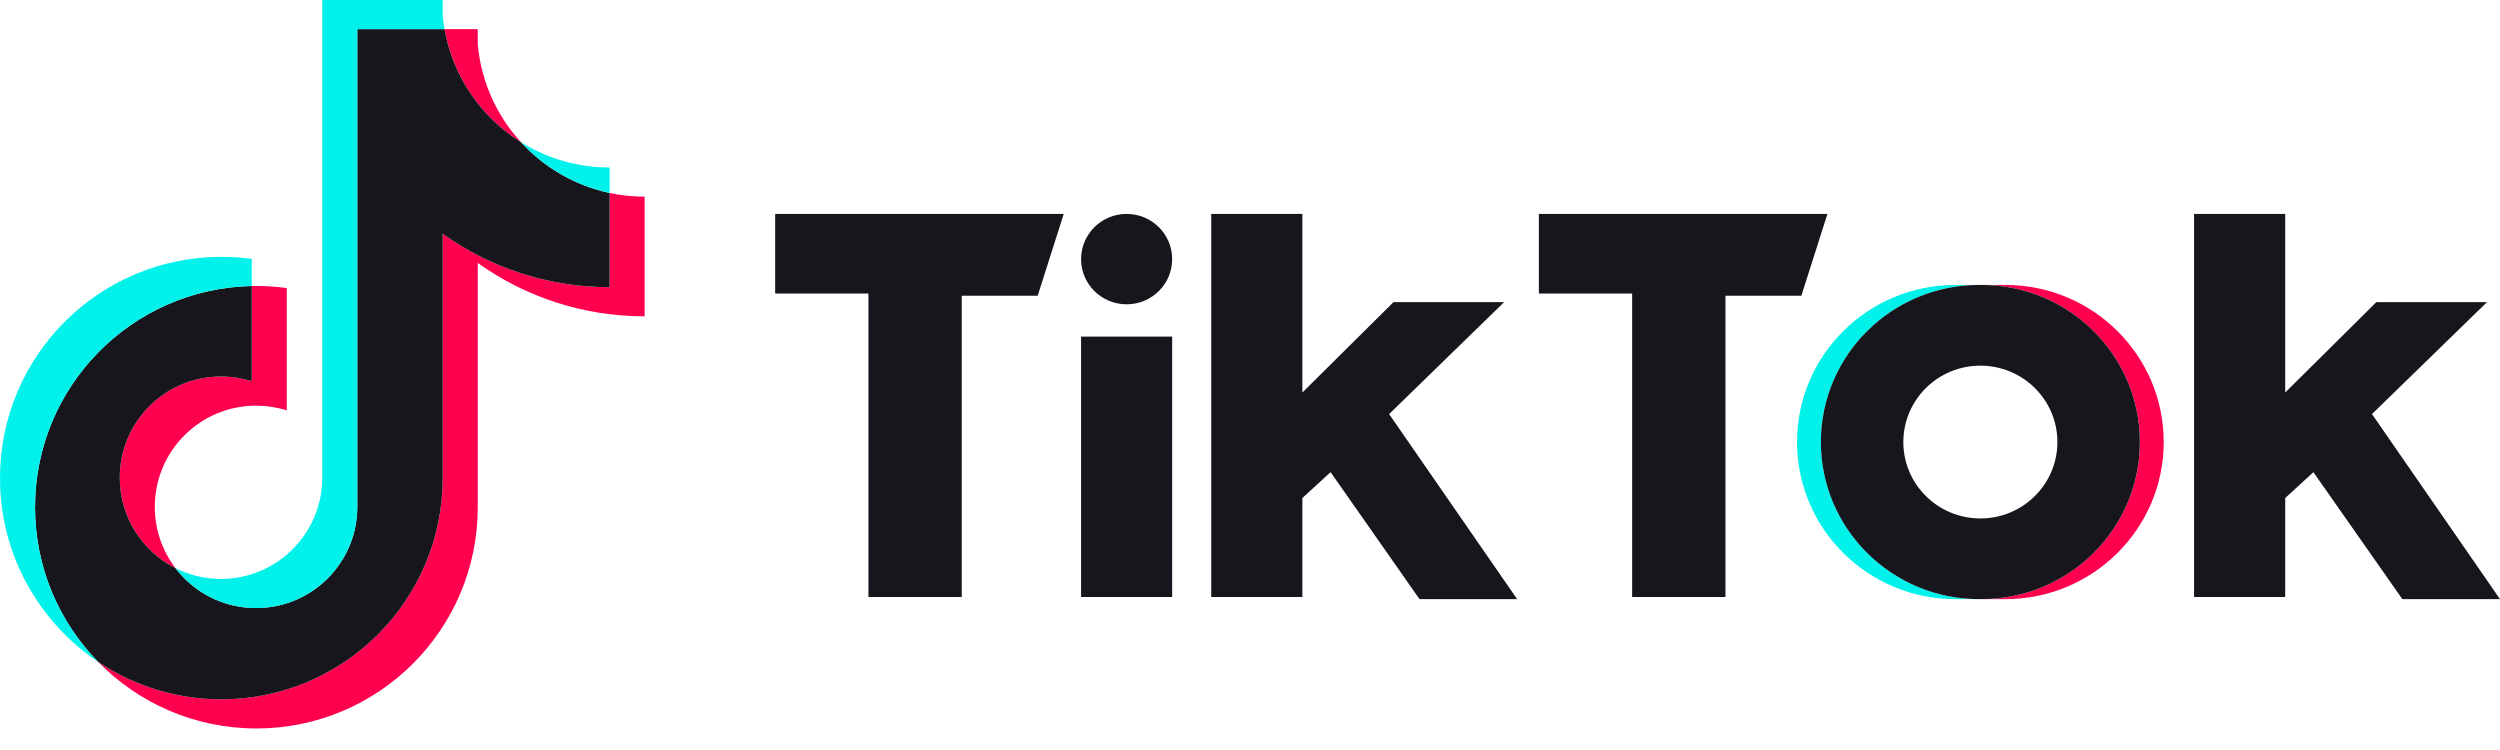
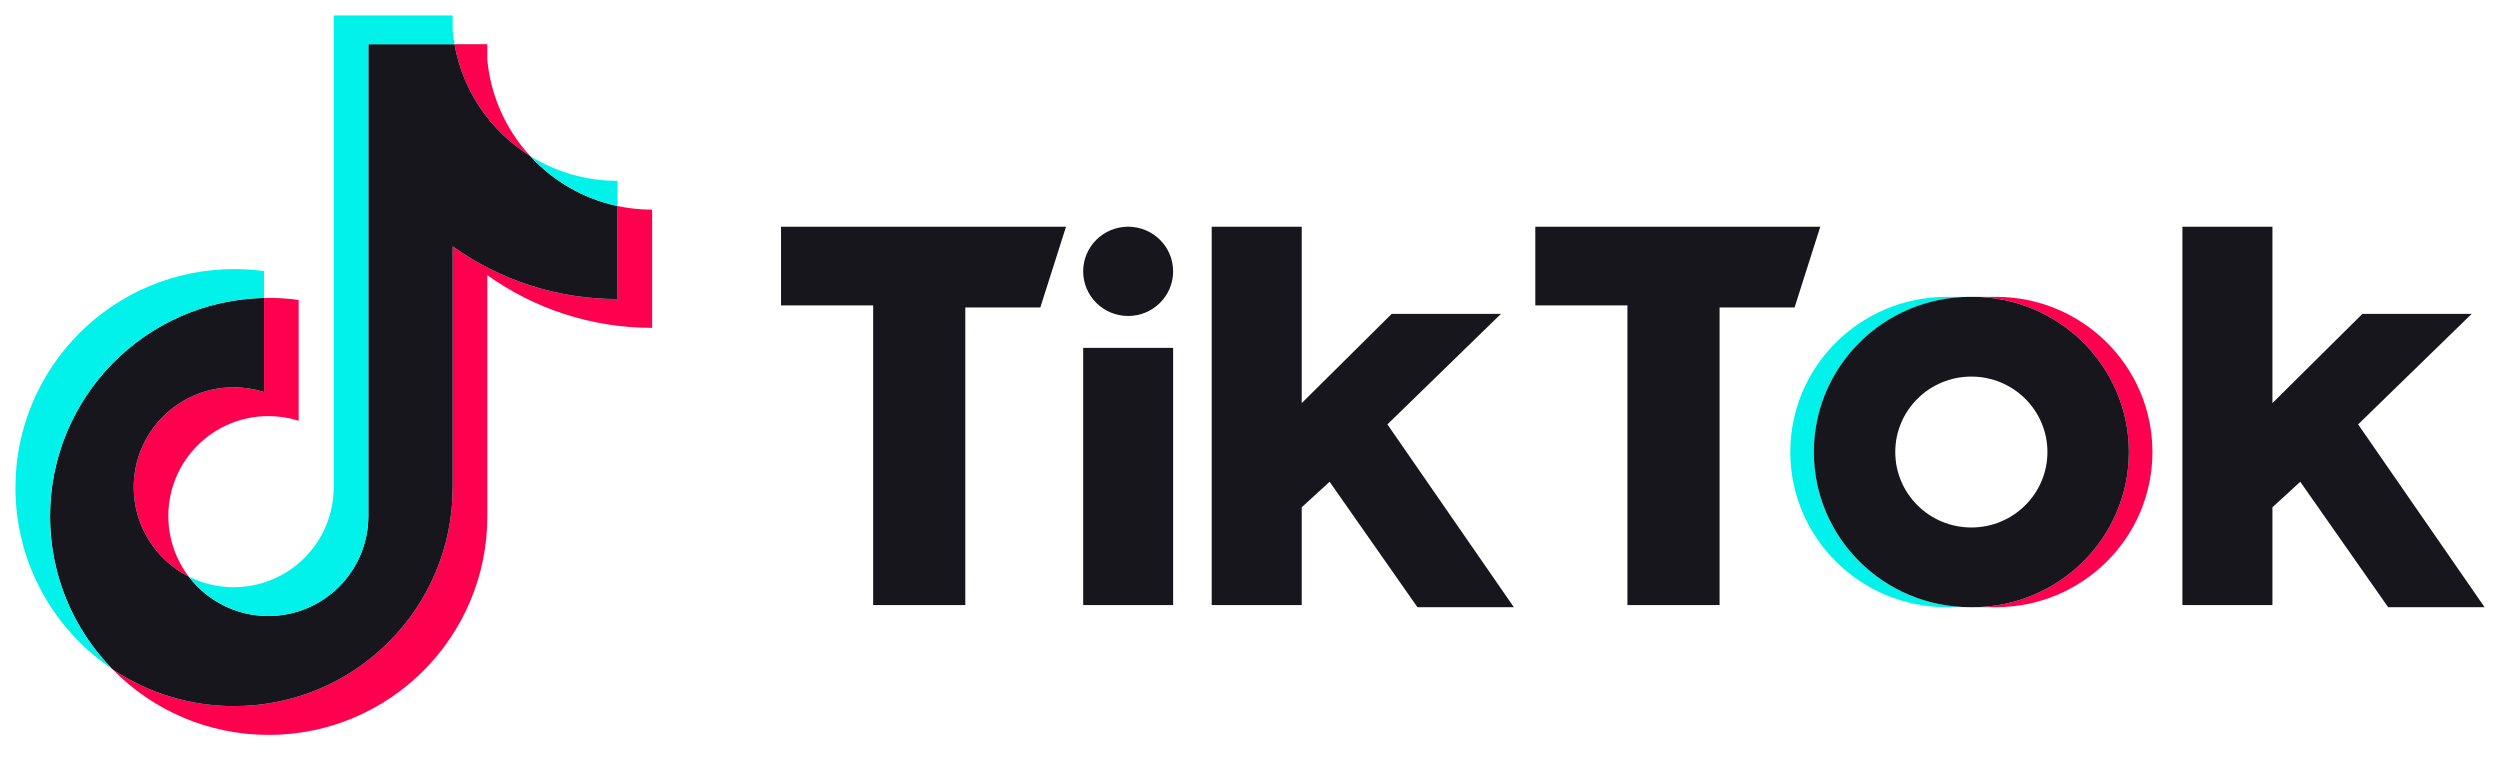
- <svg xmlns="http://www.w3.org/2000/svg" width="120" height="36" viewBox="0 0 120 36" fill="none" role="img">
+ <svg xmlns="http://www.w3.org/2000/svg" width="121.5" height="37.5" viewBox="-0.75 -0.75 121.5 37.5" fill="none" role="img">
  <g id="Brand / TikTok">
    <path id="Vector" d="M22.932 12.622C25.19 14.235 27.956 15.184 30.943 15.184V9.439C30.378 9.439 29.814 9.38 29.261 9.263V13.785C26.274 13.785 23.508 12.836 21.25 11.223V22.948C21.25 28.813 16.493 33.567 10.625 33.567C8.436 33.567 6.401 32.906 4.711 31.771C6.64 33.743 9.331 34.966 12.307 34.966C18.175 34.966 22.933 30.212 22.933 24.346V12.621M25.008 6.825C23.821 5.532 23.091 3.885 22.932 2.137V1.398H21.338C21.739 3.686 23.108 5.641 25.008 6.826M8.422 27.27C7.777 26.425 7.429 25.392 7.43 24.329C7.43 21.647 9.606 19.472 12.291 19.472C12.791 19.472 13.288 19.548 13.765 19.699V13.826C13.208 13.75 12.646 13.717 12.083 13.729V18.301C11.606 18.149 11.109 18.073 10.608 18.073C7.924 18.073 5.748 20.248 5.748 22.931C5.748 24.828 6.836 26.47 8.422 27.27Z" fill="#FF004F" />
    <path id="Vector_2" d="M21.25 11.223C23.508 12.836 26.274 13.785 29.261 13.785V9.263C27.624 8.913 26.137 8.061 25.008 6.826C23.108 5.641 21.739 3.686 21.338 1.398H17.151V24.346C17.141 27.021 14.969 29.187 12.29 29.187C10.712 29.187 9.309 28.435 8.421 27.27C6.836 26.47 5.748 24.828 5.748 22.931C5.748 20.248 7.923 18.073 10.608 18.073C11.122 18.073 11.618 18.153 12.083 18.301V13.729C6.318 13.848 1.682 18.556 1.682 24.346C1.682 27.236 2.837 29.856 4.71 31.771C6.459 32.945 8.519 33.57 10.625 33.567C16.493 33.567 21.25 28.812 21.25 22.947L21.25 11.223Z" fill="#16161C" />
    <path id="Vector_3" d="M29.261 9.262V8.04C27.757 8.042 26.283 7.621 25.008 6.825C26.137 8.061 27.624 8.913 29.261 9.262ZM21.338 1.399C21.3 1.18 21.27 0.96 21.25 0.739V0H15.468V22.947C15.459 25.622 13.287 27.788 10.608 27.788C9.849 27.789 9.1 27.612 8.421 27.27C9.31 28.435 10.712 29.187 12.29 29.187C14.969 29.187 17.141 27.021 17.151 24.346V1.399L21.338 1.399ZM12.083 13.729V12.428C11.6 12.362 11.113 12.329 10.625 12.329C4.757 12.328 0 17.083 0 22.947C0 26.624 1.87 29.864 4.711 31.771C2.837 29.856 1.682 27.236 1.682 24.346C1.682 18.556 6.318 13.848 12.083 13.729Z" fill="#00F2EA" />
    <path id="Vector_4" d="M96.255 28.759C100.454 28.759 103.858 25.383 103.858 21.218C103.858 17.054 100.454 13.677 96.255 13.677H95.109C99.308 13.677 102.712 17.054 102.712 21.218C102.712 25.383 99.308 28.759 95.109 28.759H96.255Z" fill="#FF004F" />
    <path id="Vector_5" d="M95.006 13.677H93.861C89.662 13.677 86.258 17.054 86.258 21.218C86.258 25.383 89.662 28.759 93.861 28.759H95.006C90.807 28.759 87.403 25.383 87.403 21.218C87.403 17.054 90.807 13.677 95.006 13.677Z" fill="#00F2EA" />
    <path id="Vector_6" d="M62.514 10.268V18.841L66.887 14.503H72.198L66.678 19.875L72.823 28.759H68.137L63.868 22.663L62.514 23.904V28.655H58.139V10.268H62.514ZM109.69 10.268V18.841L114.064 14.503H119.375L113.855 19.875L120 28.759H115.313L111.043 22.664L109.69 23.904V28.656H105.315V10.268H109.69ZM95.109 13.677C99.308 13.677 102.712 17.054 102.712 21.218C102.712 25.383 99.308 28.759 95.109 28.759H95.005C90.807 28.759 87.403 25.383 87.403 21.218C87.403 17.053 90.807 13.677 95.005 13.677H95.109ZM51.059 10.268L49.809 14.194H46.164V28.656H41.685V14.091H37.208V10.268L51.059 10.268ZM87.716 10.268L86.466 14.194H82.822V28.656H78.343V14.091H73.866V10.268L87.716 10.268ZM56.264 16.157V28.656H51.892V16.157H56.264ZM95.058 17.552C93.016 17.552 91.36 19.192 91.36 21.218C91.36 23.244 93.016 24.885 95.058 24.886C97.099 24.886 98.755 23.244 98.755 21.218C98.755 19.192 97.099 17.552 95.058 17.552ZM54.077 10.268C55.286 10.268 56.264 11.24 56.264 12.438C56.264 13.635 55.287 14.607 54.077 14.607C52.87 14.606 51.892 13.636 51.892 12.438C51.892 11.24 52.87 10.268 54.077 10.268Z" fill="#16161C" />
  </g>
</svg>
